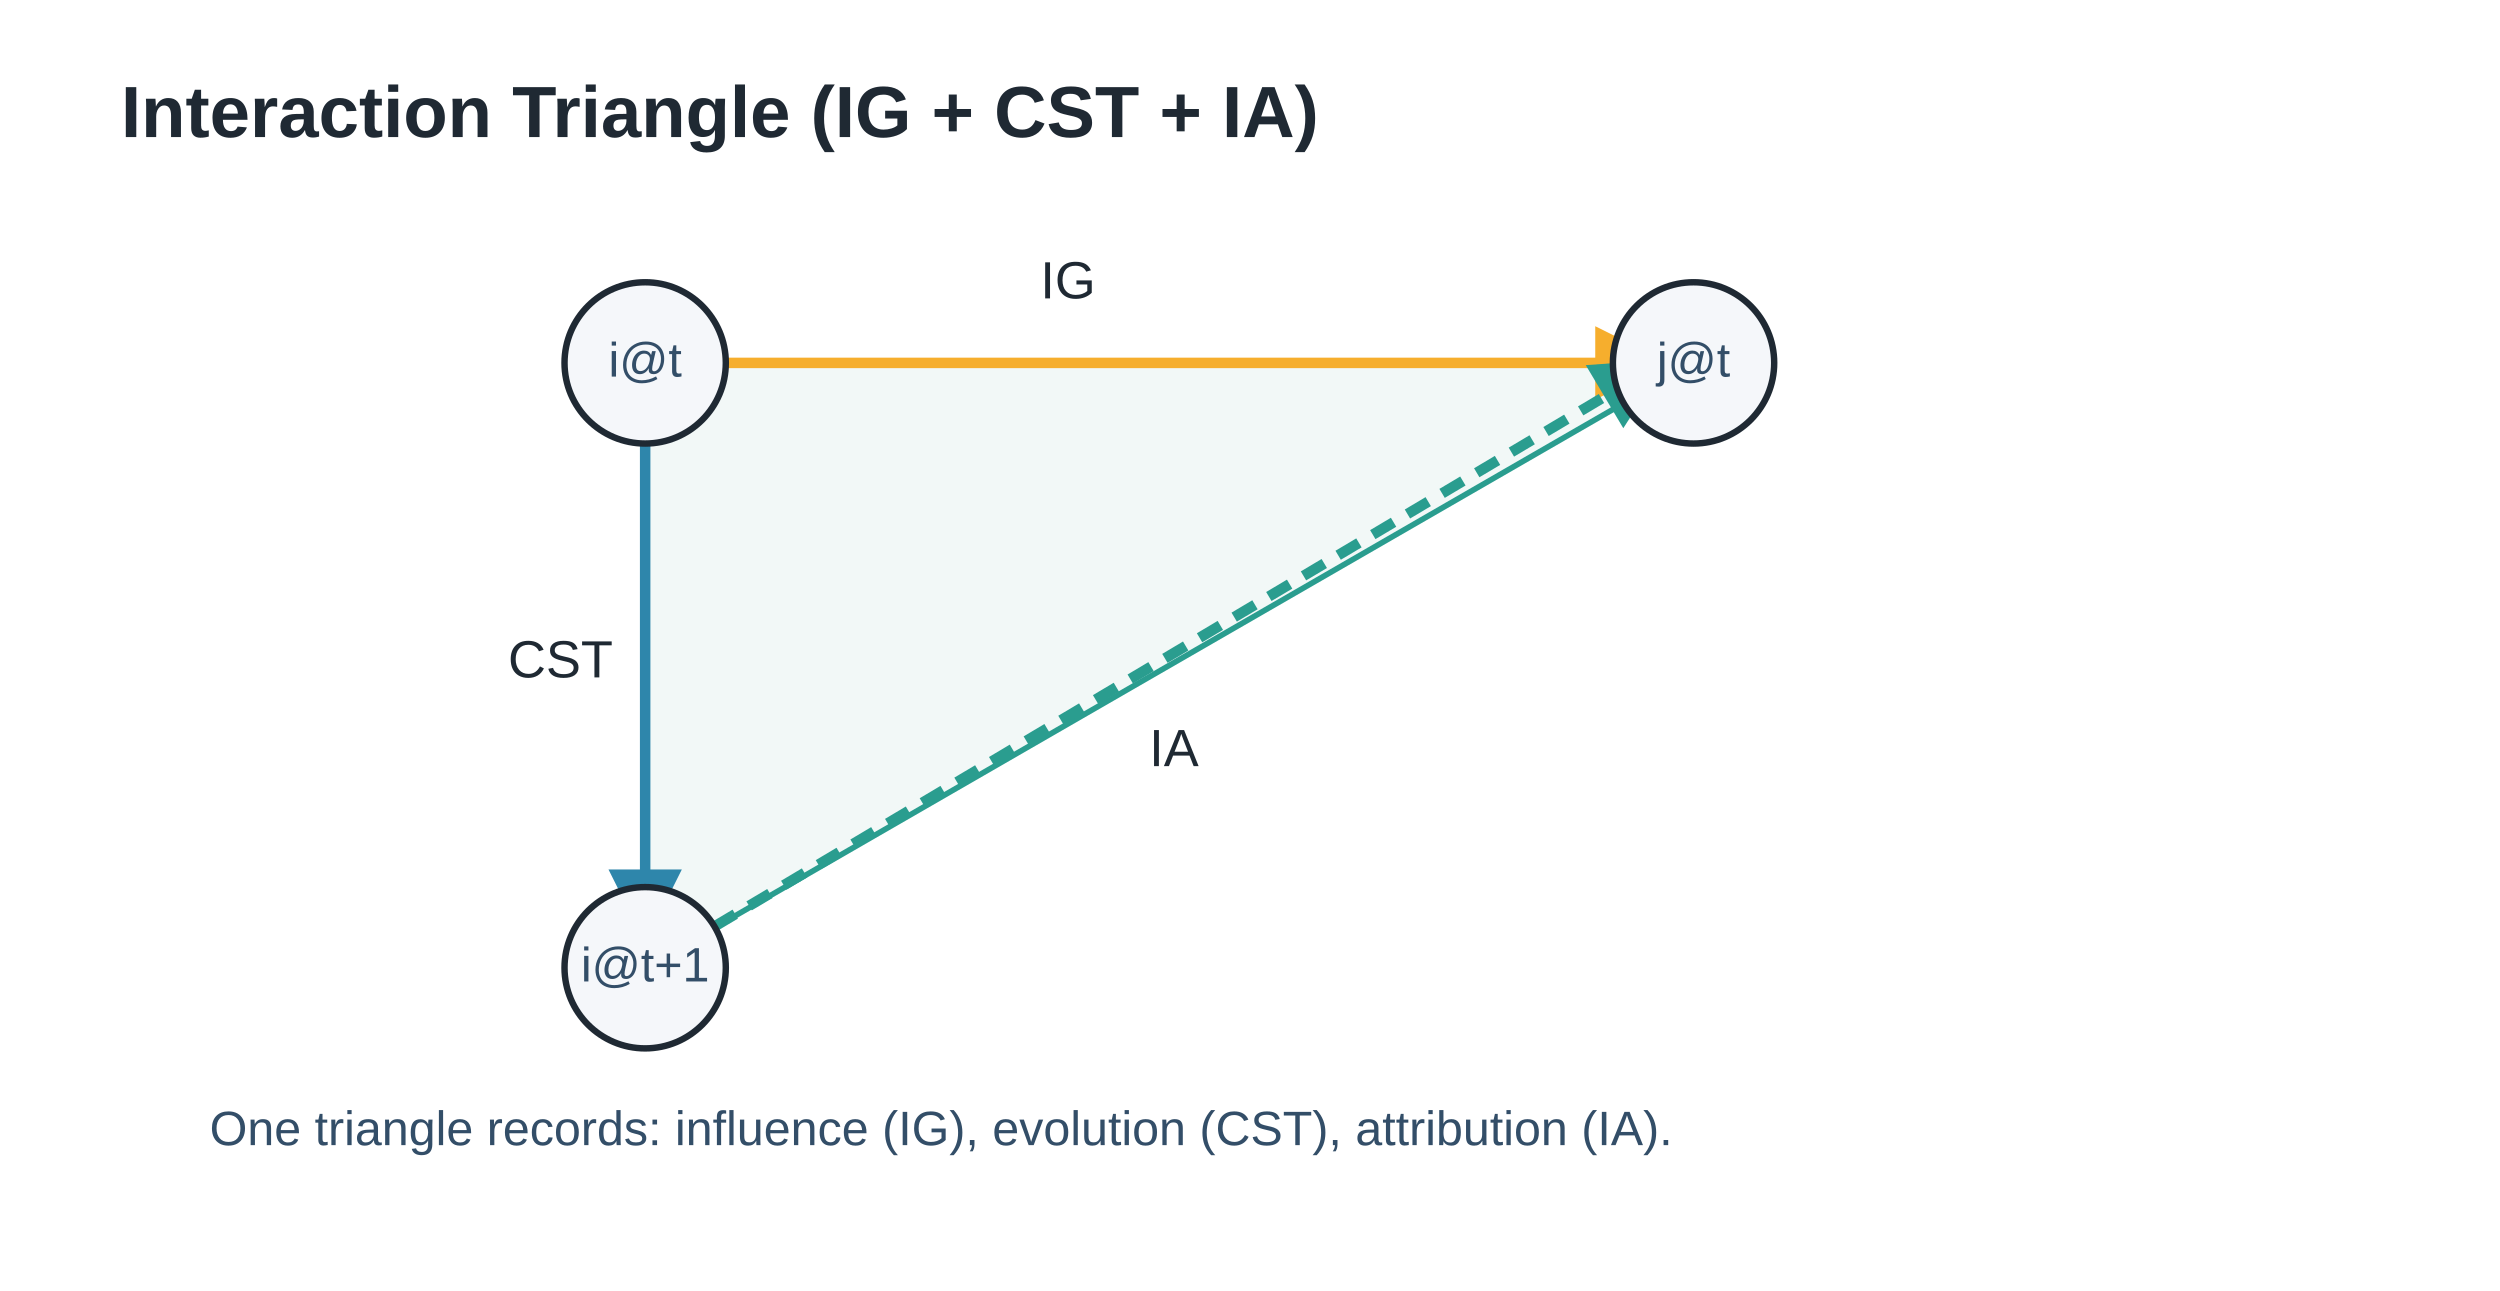
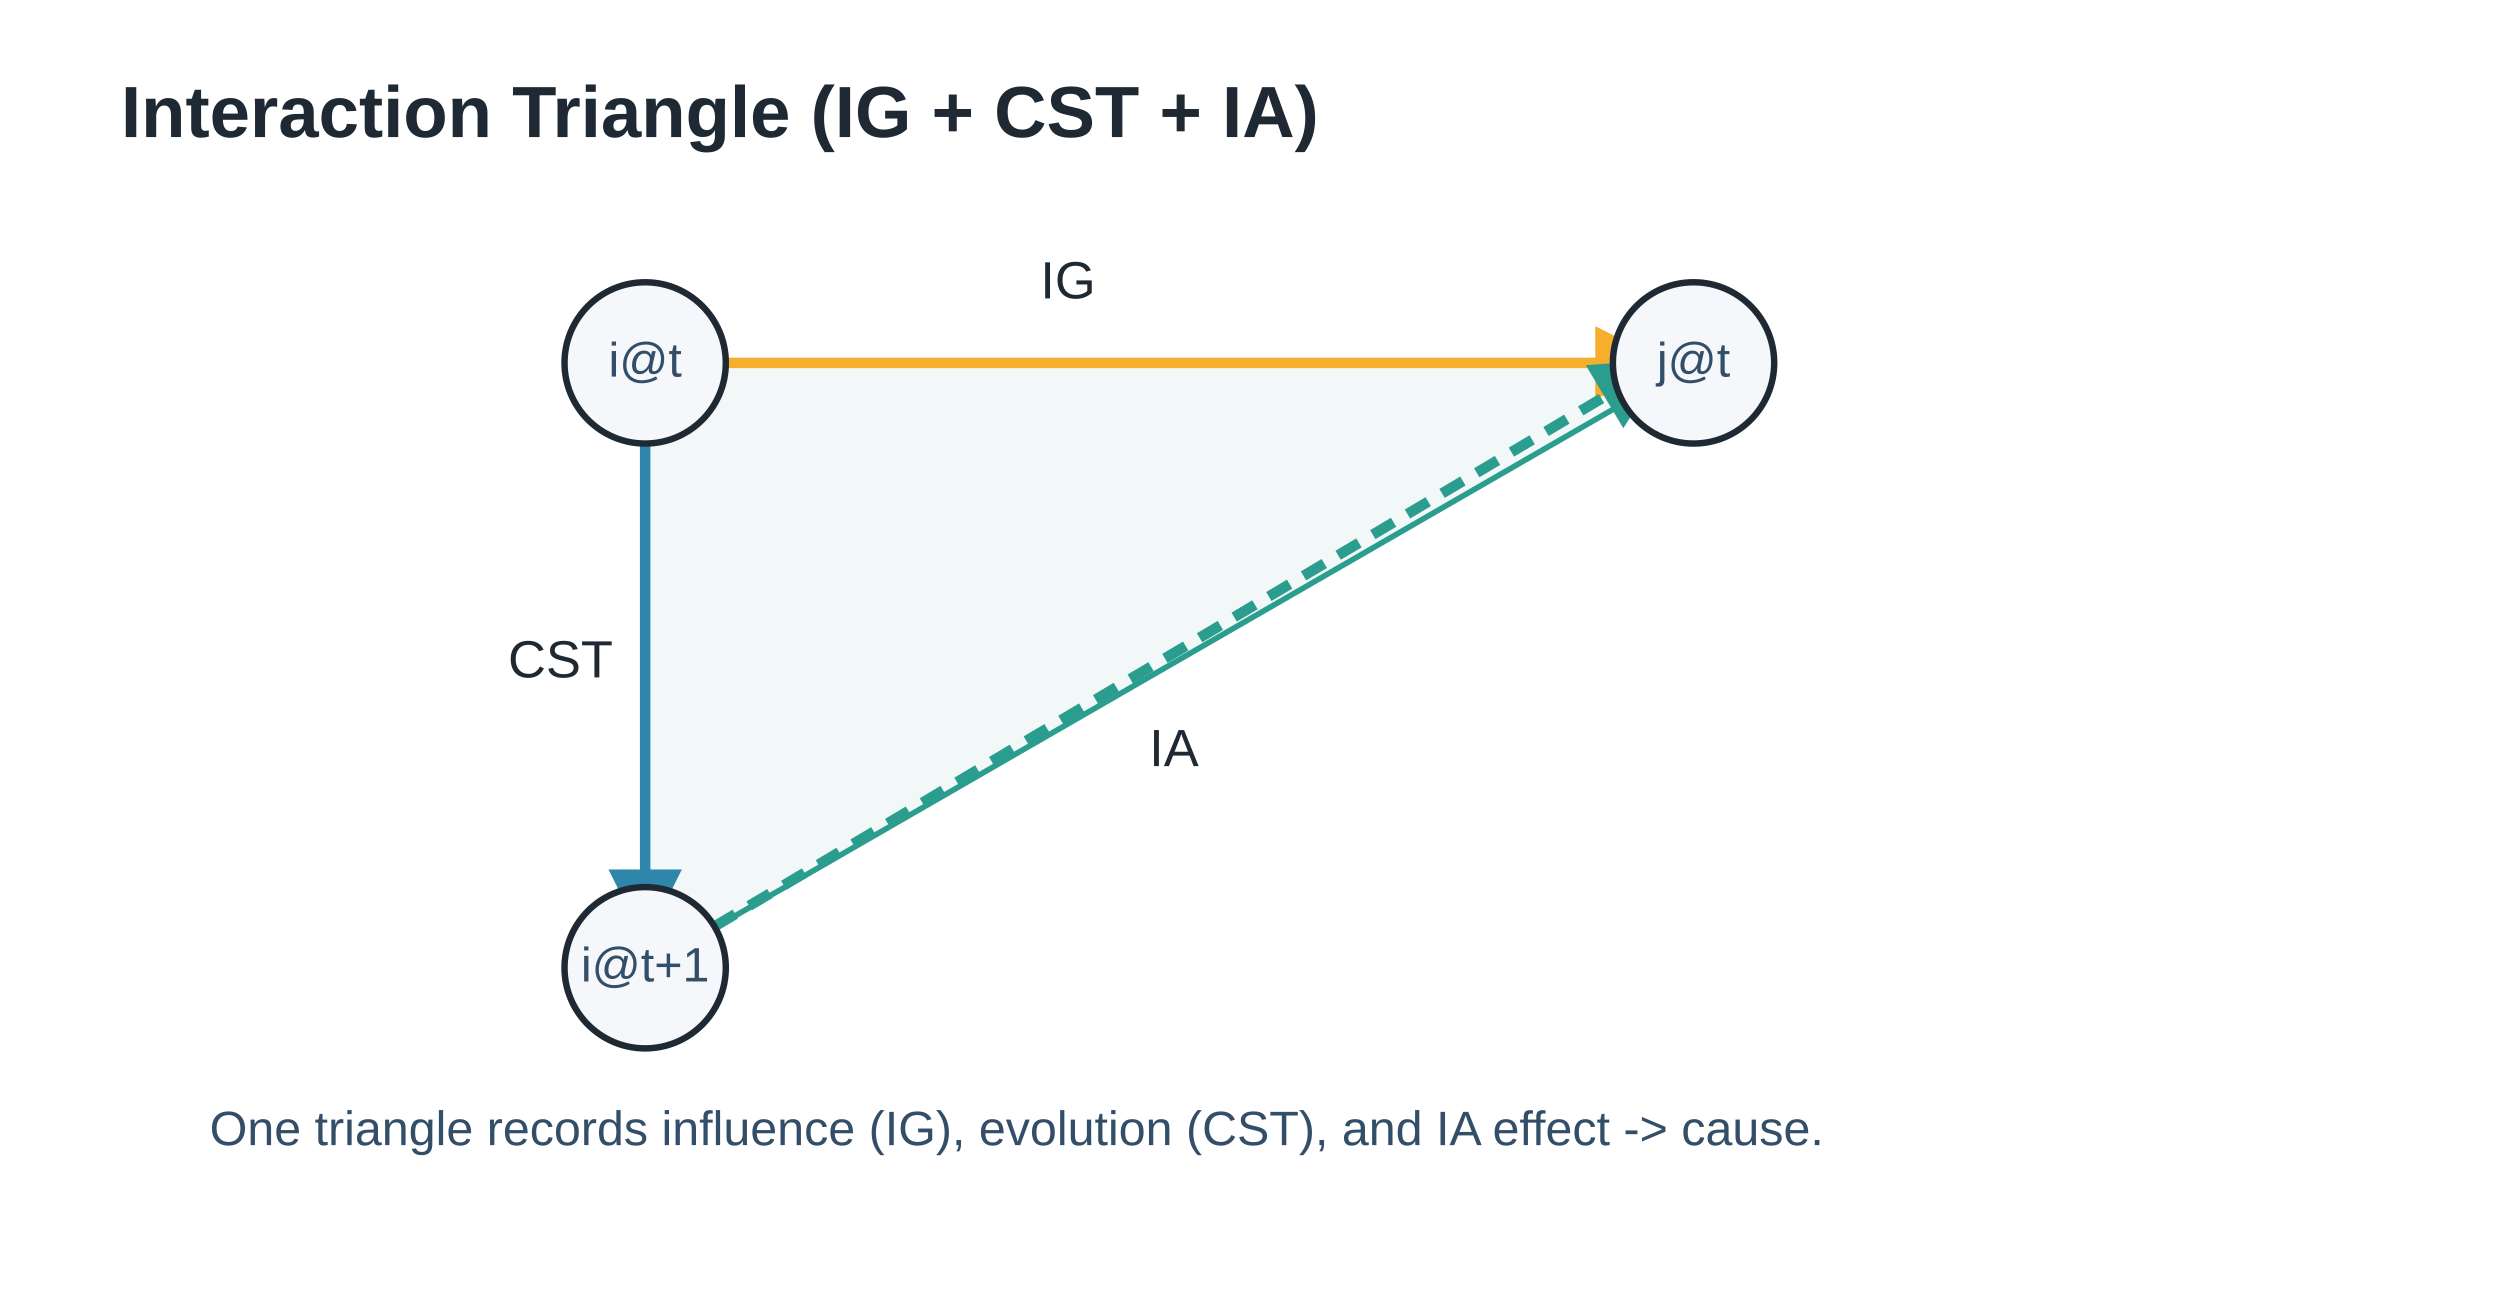
<svg xmlns="http://www.w3.org/2000/svg" width="620" height="320" viewBox="0 0 620 320">
  <defs>
    <style>
      .title { font: 600 18px "IBM Plex Sans", Arial, sans-serif; fill: #1f2933; }
      .label { font: 500 13px "IBM Plex Sans", Arial, sans-serif; fill: #1f2933; }
      .small { font: 12px "IBM Plex Sans", Arial, sans-serif; fill: #334e68; }
      .node-label { font: 12px "IBM Plex Sans", Arial, sans-serif; fill: #334e68; text-anchor: middle; dominant-baseline: middle; }
      .node { fill: #f5f7fa; stroke: #1f2933; stroke-width: 1.6; }
      .cst { stroke: #2e86ab; stroke-width: 2.6; }
      .ig { stroke: #f6ae2d; stroke-width: 2.6; }
      .ia { stroke: #2a9d8f; stroke-width: 2.6; stroke-dasharray: 6 4; }
      .tri { fill: #f2f8f7; stroke: #2a9d8f; stroke-width: 1.4; }
    </style>
    <marker id="arrow-cst" viewBox="0 0 10 10" refX="9" refY="5" markerWidth="7" markerHeight="7" orient="auto">
      <path d="M 0 0 L 10 5 L 0 10 z" fill="#2e86ab" />
    </marker>
    <marker id="arrow-ig" viewBox="0 0 10 10" refX="9" refY="5" markerWidth="7" markerHeight="7" orient="auto">
      <path d="M 0 0 L 10 5 L 0 10 z" fill="#f6ae2d" />
    </marker>
    <marker id="arrow-ia" viewBox="0 0 10 10" refX="9" refY="5" markerWidth="7" markerHeight="7" orient="auto">
      <path d="M 0 0 L 10 5 L 0 10 z" fill="#2a9d8f" />
    </marker>
  </defs>
  <text x="30" y="34" class="title">Interaction Triangle (IG + CST + IA)</text>
  <polygon class="tri" points="160,90 420,90 160,240" />
  <line x1="160" y1="90" x2="160" y2="232" class="cst" marker-end="url(#arrow-cst)" />
  <line x1="160" y1="90" x2="412" y2="90" class="ig" marker-end="url(#arrow-ig)" />
  <line x1="160" y1="240" x2="412" y2="90" class="ia" marker-end="url(#arrow-ia)" />
  <circle cx="160" cy="90" r="20" class="node" />
  <circle cx="420" cy="90" r="20" class="node" />
  <circle cx="160" cy="240" r="20" class="node" />
  <text x="160" y="90" class="node-label">i@t</text>
  <text x="420" y="90" class="node-label">j@t</text>
  <text x="160" y="240" class="node-label">i@t+1</text>
  <text x="258" y="74" class="label">IG</text>
  <text x="126" y="168" class="label">CST</text>
  <text x="285" y="190" class="label">IA</text>
-   <text x="52" y="284" class="small">One triangle records: influence (IG), evolution (CST), attribution (IA).</text>
+   <text x="52" y="284" class="small">One triangle records influence (IG), evolution (CST), and IA effect -&gt; cause.</text>
</svg>
